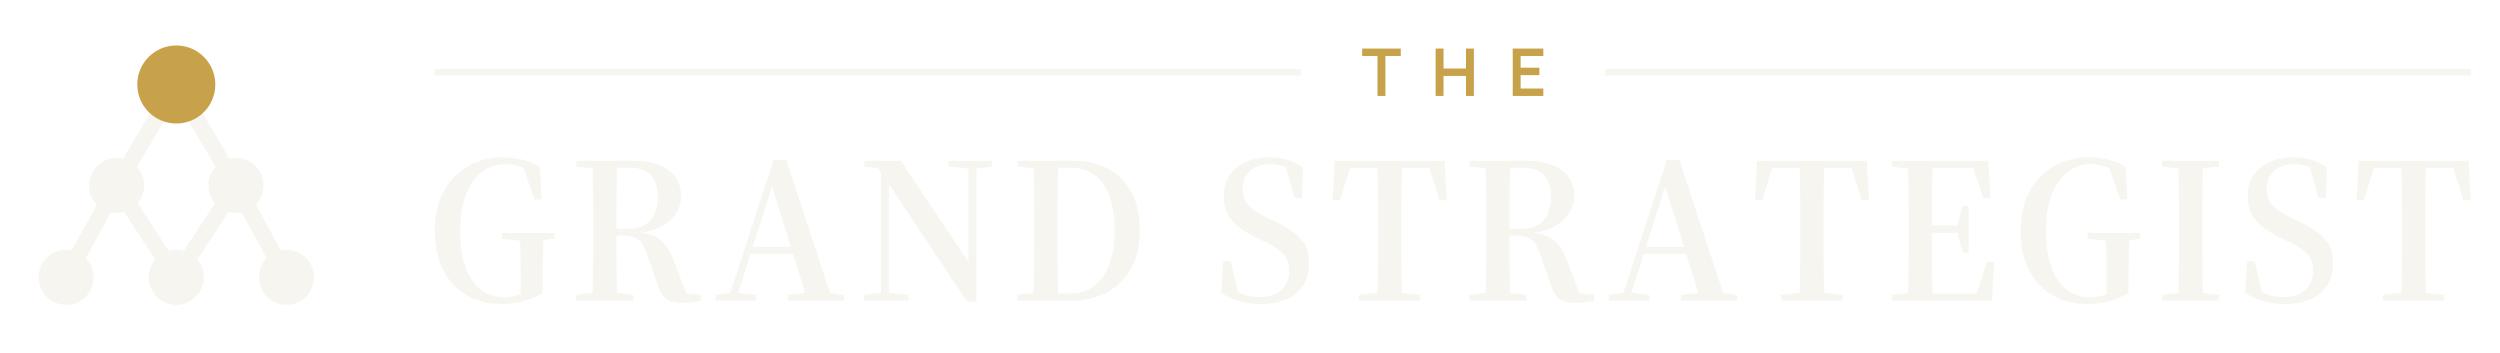
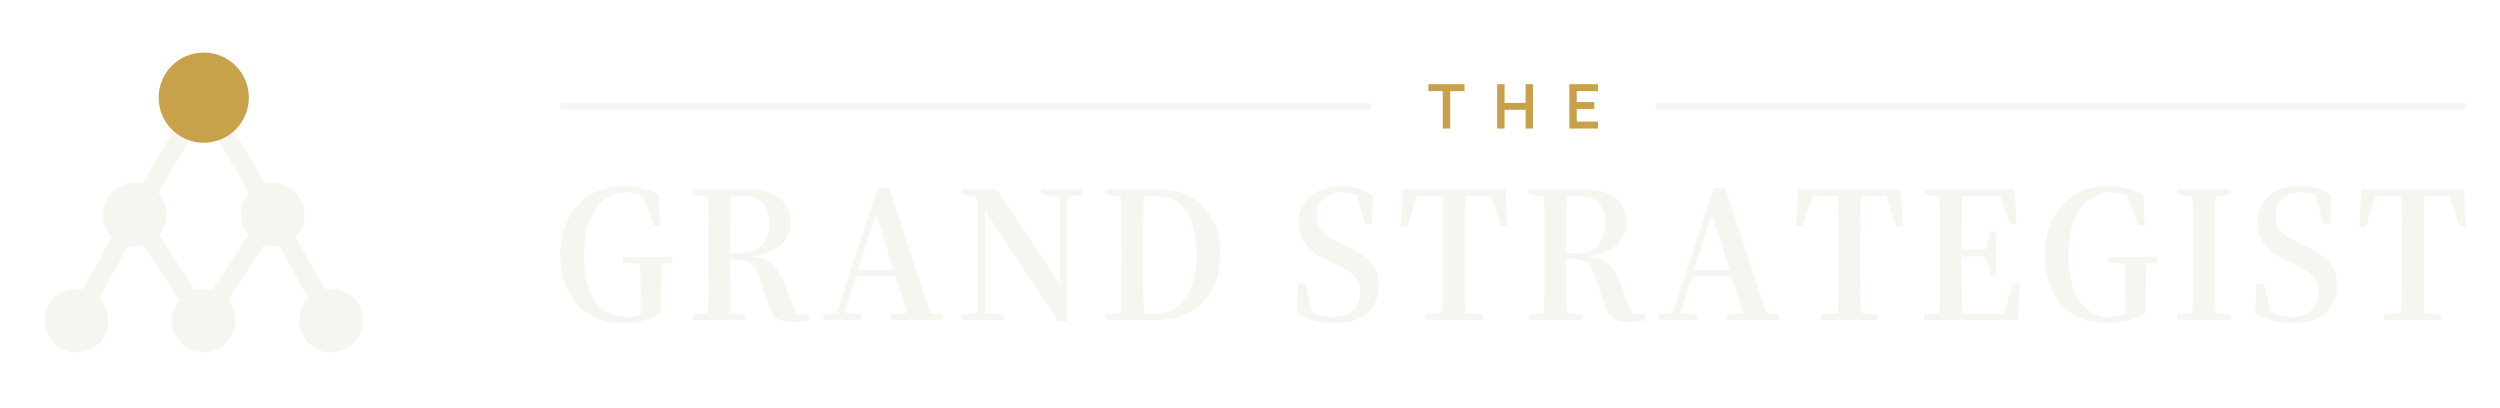
- <svg xmlns="http://www.w3.org/2000/svg" viewBox="-97.11 -68.52 569.8 80.36" role="img">
-   <g transform="translate(-90.411 -61.8194) scale(1.04631)">
+ <svg xmlns="http://www.w3.org/2000/svg" viewBox="-134.43 -77.95 608.7 99.22" role="img">
+   <g transform="translate(-126.164 -69.6804) scale(1.29197)">
    <line stroke="#F7F5F0" stroke-width="3.5" x1="32" y1="12" x2="19" y2="34" />
    <line stroke="#F7F5F0" stroke-width="3.5" x1="32" y1="12" x2="45" y2="34" />
    <line stroke="#F7F5F0" stroke-width="3.5" x1="19" y1="34" x2="8" y2="54" />
    <line stroke="#F7F5F0" stroke-width="3.5" x1="19" y1="34" x2="32" y2="54" />
    <line stroke="#F7F5F0" stroke-width="3.5" x1="45" y1="34" x2="32" y2="54" />
    <line stroke="#F7F5F0" stroke-width="3.5" x1="45" y1="34" x2="56" y2="54" />
    <circle fill="#F7F5F0" cx="19" cy="34" r="6" />
    <circle fill="#F7F5F0" cx="45" cy="34" r="6" />
    <circle fill="#F7F5F0" cx="8" cy="54" r="6" />
    <circle fill="#F7F5F0" cx="32" cy="54" r="6" />
    <circle fill="#F7F5F0" cx="56" cy="54" r="6" />
    <circle fill="#C8A24A" cx="32" cy="12" r="8.5" />
  </g>
  <path fill="#F7F5F0" d="M17.24 0.777Q13.904 0.777 11.112 -0.335Q8.32 -1.448 6.277 -3.588Q4.233 -5.728 3.116 -8.826Q1.999 -11.924 1.999 -15.905Q1.999 -19.871 3.184 -22.978Q4.368 -26.085 6.465 -28.244Q8.562 -30.403 11.382 -31.527Q14.202 -32.652 17.482 -32.652Q18.792 -32.652 20.266 -32.446Q21.741 -32.24 23.194 -31.772Q24.647 -31.303 25.929 -30.483L26.345 -23.051H24.721L21.937 -30.974L24.632 -30.367L24.766 -28.589Q23.003 -30.032 21.289 -30.569Q19.575 -31.106 17.883 -31.106Q15.139 -31.106 12.839 -29.415Q10.538 -27.723 9.158 -24.347Q7.778 -20.97 7.778 -15.902Q7.778 -10.846 9.04 -7.486Q10.302 -4.126 12.558 -2.452Q14.813 -0.778 17.762 -0.778Q19.102 -0.778 20.41 -1.095Q21.718 -1.412 23.143 -2.14L21.578 -0.69V-4.072Q21.578 -7.067 21.532 -9.886Q21.485 -12.706 21.356 -15.413H26.784Q26.681 -12.725 26.622 -9.898Q26.562 -7.072 26.562 -4.048V-1.748Q24.47 -0.489 22.104 0.144Q19.739 0.777 17.24 0.777ZM17.251 -14.12V-15.413H29.27V-14.12L24.696 -13.481H22.971ZM34.246 0.0V-1.302L39.721 -1.966H41.813L47.199 -1.302V0.0ZM37.886 0.0Q37.982 -2.067 38.028 -4.588Q38.075 -7.109 38.08 -9.797Q38.086 -12.485 38.086 -14.993V-17.085Q38.086 -19.57 38.08 -22.193Q38.075 -24.815 38.034 -27.311Q37.993 -29.808 37.897 -31.875H43.552Q43.493 -29.803 43.445 -27.314Q43.397 -24.825 43.391 -22.19Q43.385 -19.555 43.385 -16.998V-15.094Q43.385 -12.548 43.391 -9.848Q43.397 -7.148 43.445 -4.615Q43.493 -2.082 43.552 0.0ZM58.648 0.486Q56.128 0.486 54.833 -0.352Q53.538 -1.19 52.903 -3.265L50.538 -10.073Q49.966 -11.826 49.285 -12.867Q48.604 -13.908 47.574 -14.368Q46.544 -14.828 44.881 -14.828H40.546V-16.376H46.109Q48.516 -16.376 50.001 -17.353Q51.486 -18.33 52.155 -19.97Q52.825 -21.61 52.825 -23.545Q52.825 -26.807 51.277 -28.547Q49.73 -30.286 46.495 -30.286H40.505V-31.875H46.936Q52.357 -31.875 55.239 -29.759Q58.121 -27.644 58.121 -23.782Q58.121 -21.671 56.873 -19.764Q55.624 -17.856 53.044 -16.63Q50.463 -15.404 46.45 -15.312V-15.676Q48.746 -15.608 50.371 -15.222Q51.995 -14.836 53.104 -14.078Q54.212 -13.32 54.999 -12.133Q55.787 -10.947 56.412 -9.249L59.595 -0.875L57.351 -1.906L62.644 -1.302V0.0Q62.008 0.147 61.375 0.256Q60.743 0.364 60.081 0.425Q59.418 0.486 58.648 0.486ZM34.246 -30.573V-31.875H41.555V-29.909H39.721ZM65.971 0.0V-1.302L69.895 -1.854H70.807L75.263 -1.302V0.0ZM68.752 0.0 79.237 -32.103H82.065L92.648 0.0H86.951L78.428 -27.394H79.301L79.094 -26.758L70.573 0.0ZM73.329 -10.636V-12.239H86.331V-10.636ZM82.428 0.0V-1.288L87.83 -1.952H90.589L95.225 -1.288V0.0ZM99.798 0.0V-1.302L104.189 -1.854H105.147L109.974 -1.302V0.0ZM103.69 0.0V-31.017H105.499V-15.937V0.0ZM119.049 -30.573V-31.875H129.036V-30.573L124.986 -30.021H124.042ZM123.328 0.248 105.324 -26.785H105.247L103.01 -30.209L99.894 -30.568V-31.875H108.222L124.249 -7.862L123.626 -7.785V-16.223V-31.875H125.436V0.248ZM134.758 0.0V-1.302L140.233 -1.966H141.223V0.0ZM138.398 0.0Q138.494 -2.067 138.54 -4.593Q138.587 -7.119 138.592 -9.831Q138.598 -12.543 138.598 -15.109V-17.085Q138.598 -19.57 138.592 -22.193Q138.587 -24.815 138.546 -27.311Q138.505 -29.808 138.409 -31.875H144.105Q144.024 -29.822 143.976 -27.328Q143.928 -24.834 143.922 -22.209Q143.916 -19.584 143.916 -17.085V-15.113Q143.916 -12.558 143.922 -9.853Q143.928 -7.148 143.976 -4.615Q144.024 -2.082 144.105 0.0ZM141.666 0.0V-1.599H146.65Q149.97 -1.599 152.258 -3.346Q154.546 -5.092 155.737 -8.314Q156.929 -11.537 156.929 -15.921Q156.929 -23.055 154.31 -26.671Q151.692 -30.286 146.924 -30.286H141.666V-31.875H147.419Q152.14 -31.875 155.556 -29.998Q158.971 -28.121 160.827 -24.588Q162.683 -21.055 162.683 -15.997Q162.683 -10.892 160.679 -7.321Q158.675 -3.75 155.152 -1.875Q151.629 0.0 147.041 0.0ZM134.758 -30.573V-31.875H141.223V-29.909H140.233ZM190.237 0.777Q187.694 0.777 185.371 0.083Q183.048 -0.611 181.279 -1.728L181.634 -8.953H183.362L185.414 -0.725L182.865 -2L182.82 -3.184Q184.19 -2.329 185.295 -1.792Q186.399 -1.255 187.547 -1.021Q188.696 -0.788 190.124 -0.788Q192.059 -0.788 193.551 -1.478Q195.043 -2.169 195.89 -3.552Q196.737 -4.936 196.737 -7Q196.737 -8.666 196.021 -9.809Q195.306 -10.951 194.047 -11.807Q192.789 -12.663 191.18 -13.39L189.485 -14.193Q187.443 -15.178 185.689 -16.407Q183.934 -17.636 182.877 -19.413Q181.82 -21.189 181.82 -23.778Q181.82 -26.521 183.126 -28.502Q184.432 -30.484 186.778 -31.568Q189.124 -32.652 192.18 -32.652Q194.571 -32.652 196.506 -32.019Q198.441 -31.385 199.86 -30.3L199.625 -23.425H197.915L195.769 -31.265L198.467 -30.147L198.557 -28.531Q196.94 -30.022 195.473 -30.555Q194.005 -31.087 192.239 -31.087Q190.56 -31.087 189.182 -30.464Q187.804 -29.841 186.971 -28.559Q186.138 -27.277 186.138 -25.325Q186.138 -23.702 186.874 -22.535Q187.609 -21.368 188.871 -20.503Q190.134 -19.638 191.685 -18.892L193.396 -18.084Q195.654 -17.04 197.426 -15.804Q199.198 -14.568 200.233 -12.839Q201.267 -11.11 201.267 -8.507Q201.267 -5.742 200.009 -3.644Q198.752 -1.546 196.304 -0.384Q193.856 0.777 190.237 0.777ZM212.629 0.0V-1.302L218.507 -1.966H220.711L226.607 -1.302V0.0ZM216.773 0.0Q216.869 -2.067 216.915 -4.588Q216.961 -7.109 216.967 -9.797Q216.972 -12.485 216.972 -14.993V-17.085Q216.972 -19.567 216.967 -22.194Q216.961 -24.822 216.921 -27.315Q216.88 -29.808 216.784 -31.875H222.47Q222.389 -29.822 222.341 -27.324Q222.293 -24.826 222.287 -22.205Q222.281 -19.584 222.281 -17.085V-14.998Q222.281 -12.5 222.287 -9.819Q222.293 -7.138 222.341 -4.61Q222.389 -2.082 222.47 0.0ZM206.632 -22.854 207.122 -31.875H232.137L232.622 -22.854H230.994L228.277 -31.472L230.365 -30.261H208.889L210.982 -31.472L208.264 -22.854ZM237.814 0.0V-1.302L243.289 -1.966H245.381L250.767 -1.302V0.0ZM241.454 0.0Q241.55 -2.067 241.596 -4.588Q241.643 -7.109 241.648 -9.797Q241.654 -12.485 241.654 -14.993V-17.085Q241.654 -19.57 241.648 -22.193Q241.643 -24.815 241.602 -27.311Q241.561 -29.808 241.465 -31.875H247.12Q247.061 -29.803 247.013 -27.314Q246.965 -24.825 246.959 -22.19Q246.953 -19.555 246.953 -16.998V-15.094Q246.953 -12.548 246.959 -9.848Q246.965 -7.148 247.013 -4.615Q247.061 -2.082 247.12 0.0ZM262.216 0.486Q259.696 0.486 258.401 -0.352Q257.106 -1.19 256.471 -3.265L254.106 -10.073Q253.534 -11.826 252.853 -12.867Q252.172 -13.908 251.142 -14.368Q250.112 -14.828 248.449 -14.828H244.114V-16.376H249.677Q252.084 -16.376 253.569 -17.353Q255.054 -18.33 255.723 -19.97Q256.393 -21.61 256.393 -23.545Q256.393 -26.807 254.845 -28.547Q253.298 -30.286 250.063 -30.286H244.073V-31.875H250.504Q255.925 -31.875 258.807 -29.759Q261.689 -27.644 261.689 -23.782Q261.689 -21.671 260.441 -19.764Q259.192 -17.856 256.612 -16.63Q254.031 -15.404 250.018 -15.312V-15.676Q252.314 -15.608 253.939 -15.222Q255.563 -14.836 256.672 -14.078Q257.78 -13.32 258.567 -12.133Q259.355 -10.947 259.98 -9.249L263.163 -0.875L260.919 -1.906L266.212 -1.302V0.0Q265.576 0.147 264.943 0.256Q264.311 0.364 263.649 0.425Q262.986 0.486 262.216 0.486ZM237.814 -30.573V-31.875H245.123V-29.909H243.289ZM269.539 0.0V-1.302L273.463 -1.854H274.375L278.831 -1.302V0.0ZM272.32 0.0 282.805 -32.103H285.633L296.216 0.0H290.519L281.996 -27.394H282.869L282.662 -26.758L274.141 0.0ZM276.897 -10.636V-12.239H289.899V-10.636ZM285.996 0.0V-1.288L291.398 -1.952H294.157L298.793 -1.288V0.0ZM308.869 0.0V-1.302L314.747 -1.966H316.951L322.847 -1.302V0.0ZM313.013 0.0Q313.109 -2.067 313.155 -4.588Q313.201 -7.109 313.207 -9.797Q313.212 -12.485 313.212 -14.993V-17.085Q313.212 -19.567 313.207 -22.194Q313.201 -24.822 313.161 -27.315Q313.12 -29.808 313.024 -31.875H318.71Q318.629 -29.822 318.581 -27.324Q318.533 -24.826 318.527 -22.205Q318.521 -19.584 318.521 -17.085V-14.998Q318.521 -12.5 318.527 -9.819Q318.533 -7.138 318.581 -4.61Q318.629 -2.082 318.71 0.0ZM302.872 -22.854 303.362 -31.875H328.377L328.862 -22.854H327.234L324.517 -31.472L326.605 -30.261H305.129L307.222 -31.472L304.504 -22.854ZM334.054 0.0V-1.302L339.529 -1.966H341.318V0.0ZM337.694 0.0Q337.79 -2.067 337.836 -4.588Q337.883 -7.109 337.888 -9.797Q337.894 -12.485 337.894 -14.993V-17.085Q337.894 -19.567 337.888 -22.194Q337.883 -24.822 337.842 -27.315Q337.801 -29.808 337.705 -31.875H343.401Q343.32 -29.822 343.272 -27.324Q343.224 -24.826 343.218 -22.205Q343.212 -19.584 343.212 -17.085V-15.113Q343.212 -12.558 343.218 -9.853Q343.224 -7.148 343.272 -4.615Q343.32 -2.082 343.401 0.0ZM340.581 0.0V-1.609H354.856L353.119 -0.729L355.777 -8.842H357.399L356.895 0.0ZM340.581 -15.466V-17.119H349.846V-15.466ZM350.237 -10.94 348.924 -15.882V-16.781L350.237 -21.637H351.584V-10.94ZM334.054 -30.573V-31.875H341.318V-29.909H339.529ZM354.951 -23.378 352.283 -31.141 354.03 -30.261H340.293V-31.875H356.073L356.574 -23.378ZM378.68 0.777Q375.344 0.777 372.552 -0.335Q369.76 -1.448 367.717 -3.588Q365.673 -5.728 364.556 -8.826Q363.439 -11.924 363.439 -15.905Q363.439 -19.871 364.624 -22.978Q365.808 -26.085 367.905 -28.244Q370.002 -30.403 372.822 -31.527Q375.642 -32.652 378.922 -32.652Q380.232 -32.652 381.706 -32.446Q383.181 -32.24 384.634 -31.772Q386.087 -31.303 387.369 -30.483L387.785 -23.051H386.161L383.377 -30.974L386.072 -30.367L386.206 -28.589Q384.443 -30.032 382.729 -30.569Q381.015 -31.106 379.323 -31.106Q376.579 -31.106 374.279 -29.415Q371.978 -27.723 370.598 -24.347Q369.218 -20.97 369.218 -15.902Q369.218 -10.846 370.48 -7.486Q371.742 -4.126 373.998 -2.452Q376.253 -0.778 379.202 -0.778Q380.542 -0.778 381.85 -1.095Q383.158 -1.412 384.583 -2.14L383.018 -0.69V-4.072Q383.018 -7.067 382.972 -9.886Q382.925 -12.706 382.796 -15.413H388.224Q388.121 -12.725 388.062 -9.898Q388.002 -7.072 388.002 -4.048V-1.748Q385.91 -0.489 383.544 0.144Q381.179 0.777 378.68 0.777ZM378.691 -14.12V-15.413H390.71V-14.12L386.136 -13.481H384.411ZM395.686 0.0V-1.302L401.161 -1.966H403.172L408.667 -1.302V0.0ZM399.326 0.0Q399.422 -2.067 399.468 -4.588Q399.515 -7.109 399.52 -9.797Q399.526 -12.485 399.526 -14.993V-17.085Q399.526 -19.567 399.52 -22.194Q399.515 -24.822 399.468 -27.315Q399.422 -29.808 399.326 -31.875H405.044Q404.963 -29.822 404.909 -27.324Q404.856 -24.826 404.85 -22.205Q404.844 -19.584 404.844 -17.085V-14.998Q404.844 -12.5 404.85 -9.819Q404.856 -7.138 404.904 -4.61Q404.952 -2.082 405.033 0.0ZM395.686 -30.573V-31.875H408.667V-30.573L403.172 -29.909H401.161ZM423.613 0.777Q421.07 0.777 418.747 0.083Q416.424 -0.611 414.655 -1.728L415.01 -8.953H416.738L418.79 -0.725L416.241 -2L416.196 -3.184Q417.566 -2.329 418.671 -1.792Q419.775 -1.255 420.923 -1.021Q422.072 -0.788 423.5 -0.788Q425.435 -0.788 426.927 -1.478Q428.419 -2.169 429.266 -3.552Q430.113 -4.936 430.113 -7Q430.113 -8.666 429.397 -9.809Q428.682 -10.951 427.423 -11.807Q426.165 -12.663 424.556 -13.39L422.861 -14.193Q420.819 -15.178 419.065 -16.407Q417.31 -17.636 416.253 -19.413Q415.196 -21.189 415.196 -23.778Q415.196 -26.521 416.502 -28.502Q417.808 -30.484 420.154 -31.568Q422.5 -32.652 425.556 -32.652Q427.947 -32.652 429.882 -32.019Q431.817 -31.385 433.236 -30.3L433.001 -23.425H431.291L429.145 -31.265L431.843 -30.147L431.933 -28.531Q430.316 -30.022 428.849 -30.555Q427.381 -31.087 425.615 -31.087Q423.936 -31.087 422.558 -30.464Q421.18 -29.841 420.347 -28.559Q419.514 -27.277 419.514 -25.325Q419.514 -23.702 420.25 -22.535Q420.985 -21.368 422.247 -20.503Q423.51 -19.638 425.061 -18.892L426.772 -18.084Q429.03 -17.04 430.802 -15.804Q432.574 -14.568 433.609 -12.839Q434.643 -11.11 434.643 -8.507Q434.643 -5.742 433.385 -3.644Q432.128 -1.546 429.68 -0.384Q427.232 0.777 423.613 0.777ZM446.005 0.0V-1.302L451.883 -1.966H454.087L459.983 -1.302V0.0ZM450.149 0.0Q450.245 -2.067 450.291 -4.588Q450.337 -7.109 450.343 -9.797Q450.348 -12.485 450.348 -14.993V-17.085Q450.348 -19.567 450.343 -22.194Q450.337 -24.822 450.297 -27.315Q450.256 -29.808 450.16 -31.875H455.846Q455.765 -29.822 455.717 -27.324Q455.669 -24.826 455.663 -22.205Q455.657 -19.584 455.657 -17.085V-14.998Q455.657 -12.5 455.663 -9.819Q455.669 -7.138 455.717 -4.61Q455.765 -2.082 455.846 0.0ZM440.008 -22.854 440.498 -31.875H465.513L465.998 -22.854H464.37L461.653 -31.472L463.741 -30.261H442.265L444.358 -31.472L441.64 -22.854Z" />
  <path fill="#C8A24A" d="M216.849 -46.652V-55.76H213.351V-57.452H222.151V-55.76H218.654V-46.652ZM230.099 -46.652V-57.452H231.904V-52.905H237.019V-57.452H238.824V-46.652H237.019V-51.212H231.904V-46.652ZM247.671 -46.652V-57.452H254.646V-55.76H249.476V-53.092H253.746V-51.4H249.476V-48.345H254.646V-46.652Z" />
  <rect fill="#F7F5F0" x="1.999" y="-52.802" width="197.352" height="1.5" />
  <rect fill="#F7F5F0" x="268.646" y="-52.802" width="197.352" height="1.5" />
</svg>
